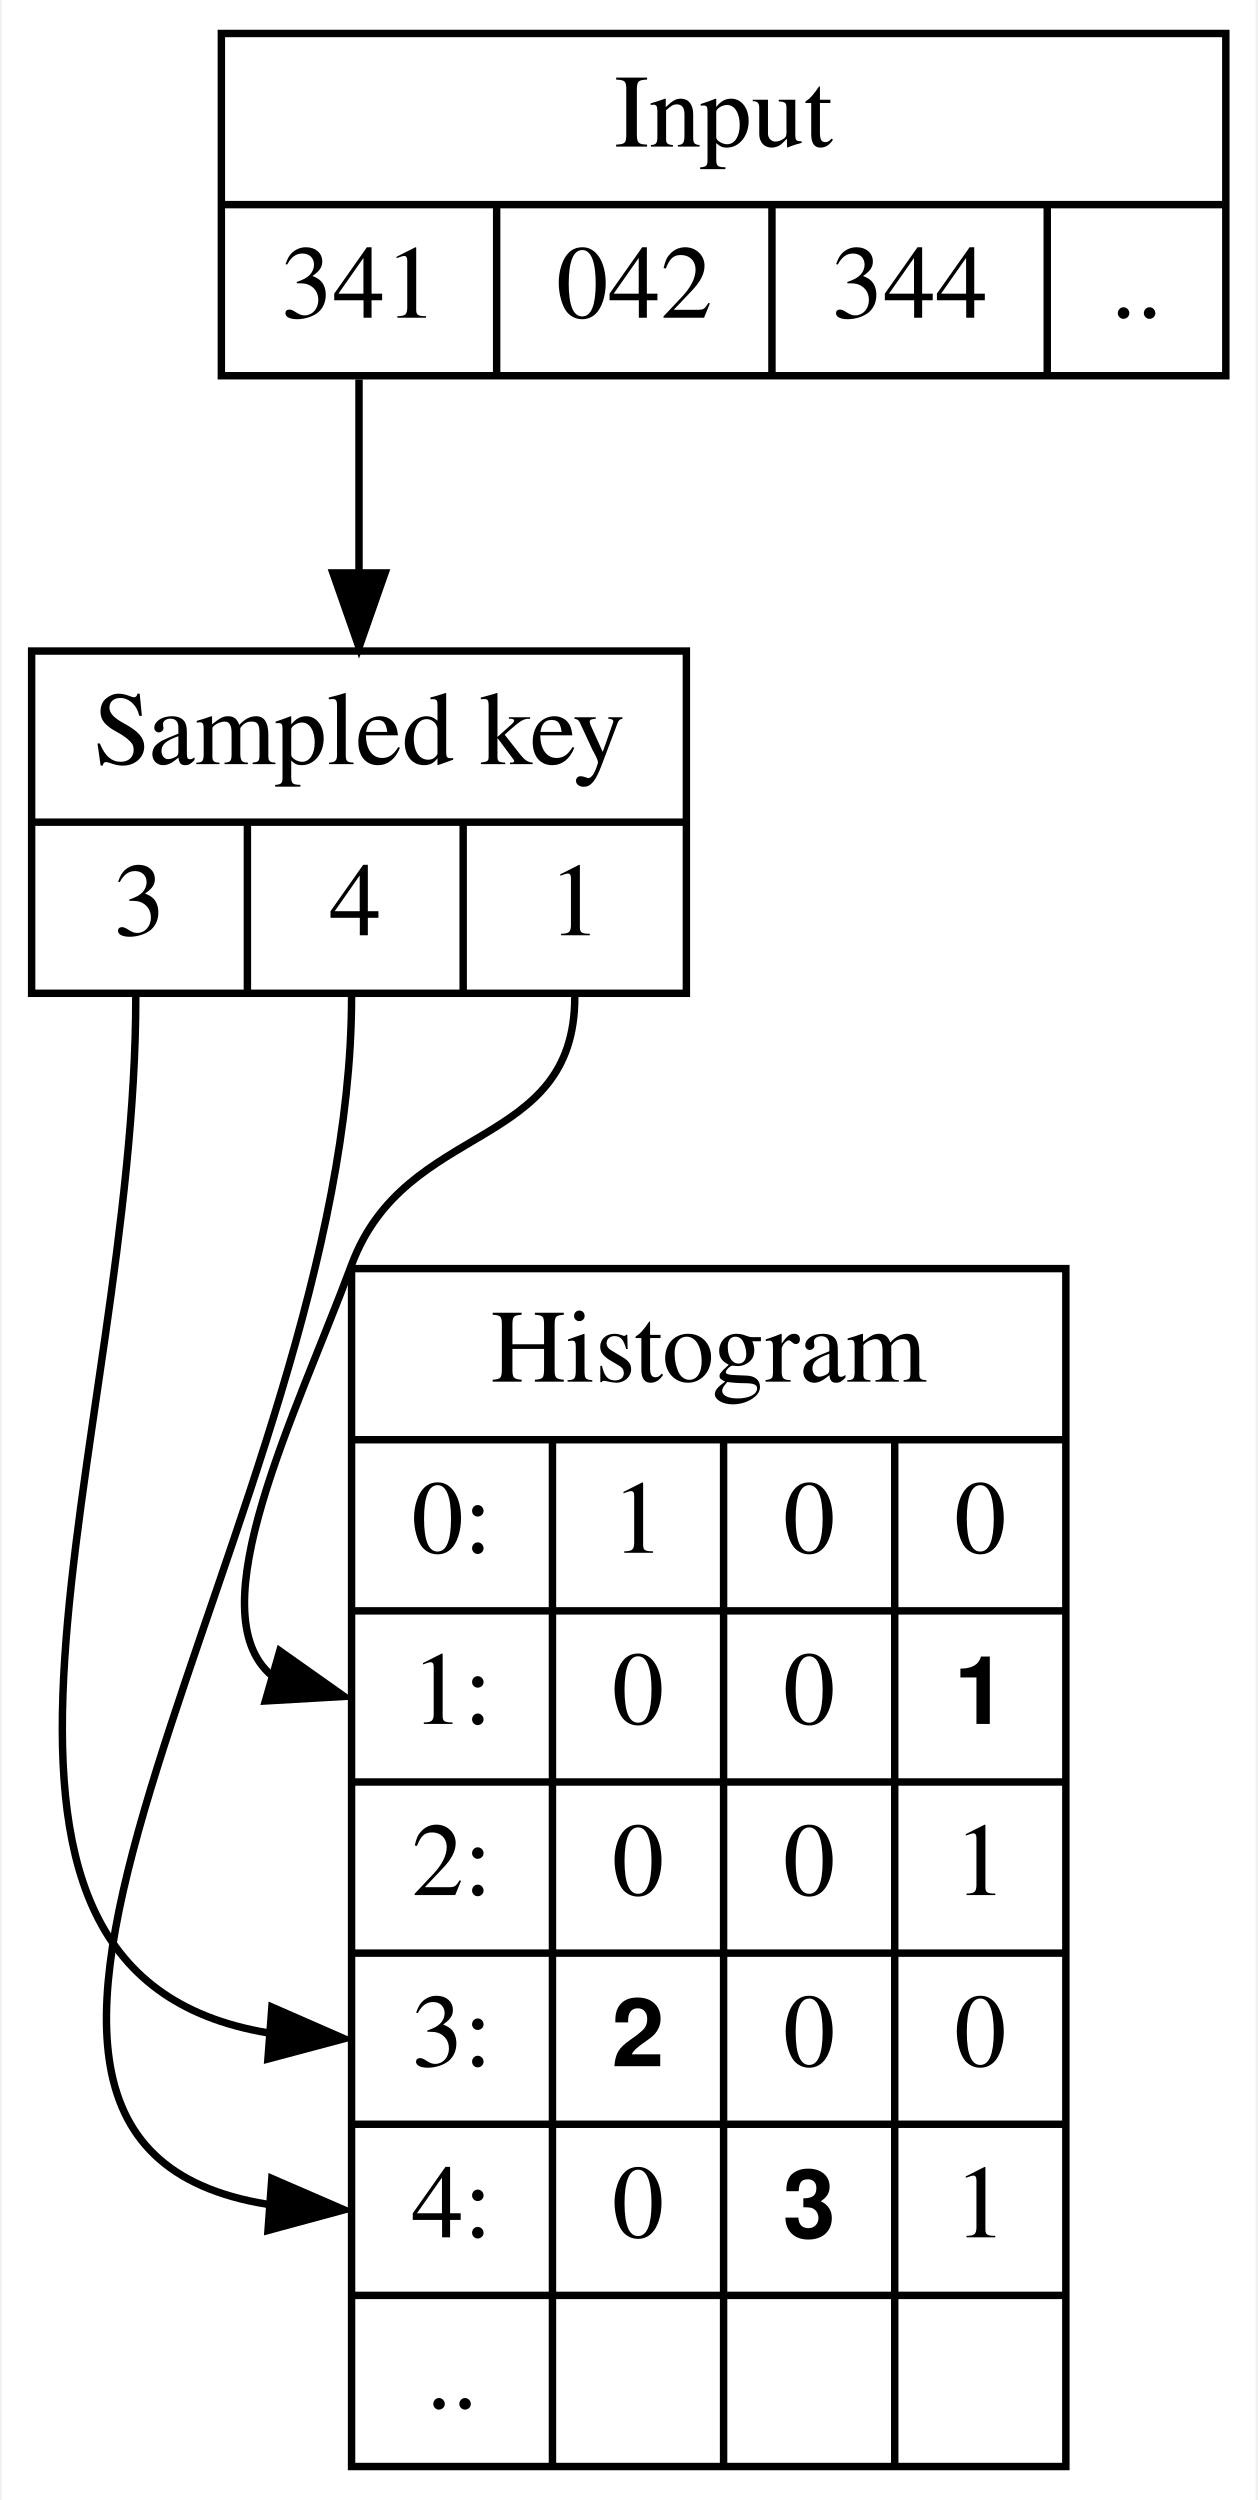
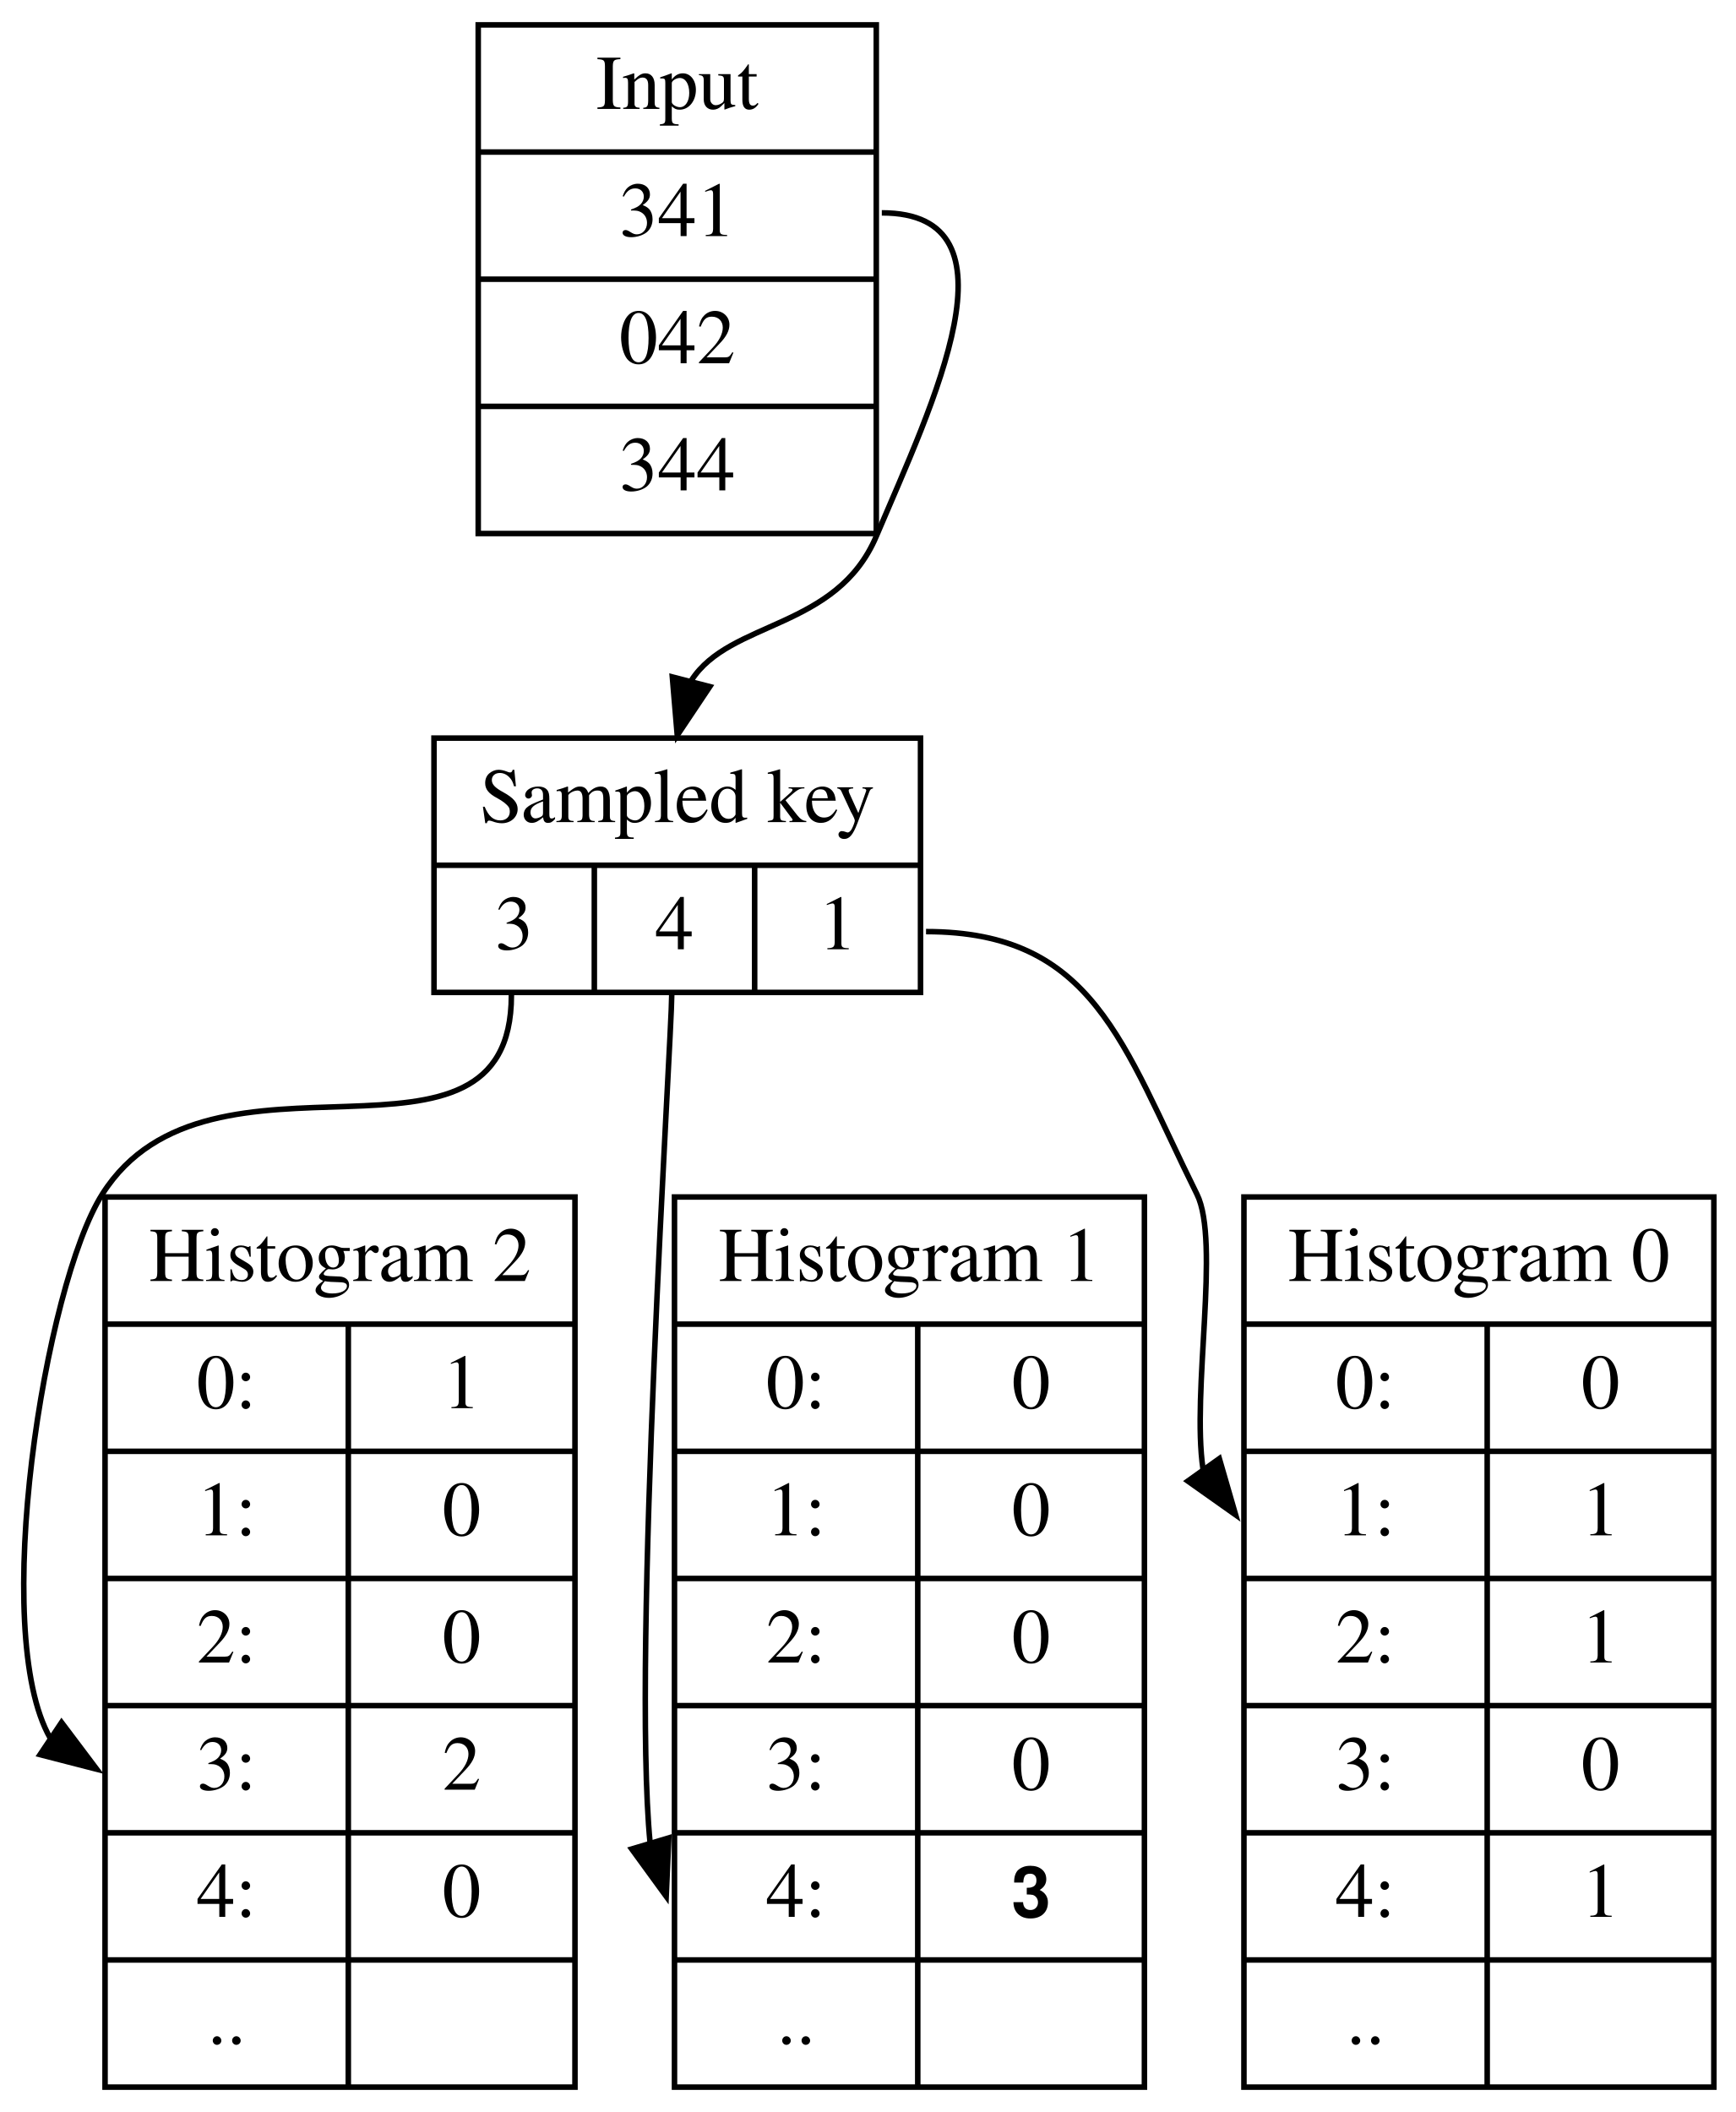
- <svg xmlns="http://www.w3.org/2000/svg" width="169pt" height="336pt" viewBox="0.00 0.00 168.50 336.00">
-   <g id="graph0" class="graph" transform="scale(1 1) rotate(0) translate(4 332)">
-     <polygon fill="white" stroke="transparent" points="-4,4 -4,-332 164.5,-332 164.5,4 -4,4" />
+ <svg xmlns="http://www.w3.org/2000/svg" width="314pt" height="382pt" viewBox="0.00 0.00 314.00 382.00">
+   <g id="graph0" class="graph" transform="scale(1 1) rotate(0) translate(4 378)">
+     <polygon fill="white" stroke="transparent" points="-4,4 -4,-378 310,-378 310,4 -4,4" />
    <g id="node1" class="node">
-       <polygon fill="none" stroke="black" points="25.5,-281.5 25.5,-327.5 160.5,-327.5 160.5,-281.5 25.5,-281.5" />
-       <text text-anchor="middle" x="93" y="-312.3" font-family="Times,serif" font-size="14.00">Input</text>
-       <polyline fill="none" stroke="black" points="25.5,-304.5 160.5,-304.5 " />
-       <text text-anchor="middle" x="44" y="-289.3" font-family="Times,serif" font-size="14.00">341</text>
-       <polyline fill="none" stroke="black" points="62.5,-281.5 62.5,-304.5 " />
-       <text text-anchor="middle" x="81" y="-289.3" font-family="Times,serif" font-size="14.00">042</text>
-       <polyline fill="none" stroke="black" points="99.5,-281.5 99.5,-304.5 " />
-       <text text-anchor="middle" x="118" y="-289.3" font-family="Times,serif" font-size="14.00">344</text>
-       <polyline fill="none" stroke="black" points="136.5,-281.5 136.5,-304.5 " />
-       <text text-anchor="middle" x="148.5" y="-289.3" font-family="Times,serif" font-size="14.00">..</text>
+       <polygon fill="none" stroke="black" points="82.5,-281.5 82.5,-373.5 154.5,-373.5 154.5,-281.5 82.5,-281.5" />
+       <text text-anchor="middle" x="118.5" y="-358.3" font-family="Times,serif" font-size="14.00">Input</text>
+       <polyline fill="none" stroke="black" points="82.5,-350.5 154.5,-350.5 " />
+       <text text-anchor="middle" x="118.5" y="-335.3" font-family="Times,serif" font-size="14.00">341</text>
+       <polyline fill="none" stroke="black" points="82.5,-327.5 154.5,-327.5 " />
+       <text text-anchor="middle" x="118.5" y="-312.3" font-family="Times,serif" font-size="14.00">042</text>
+       <polyline fill="none" stroke="black" points="82.5,-304.5 154.5,-304.5 " />
+       <text text-anchor="middle" x="118.5" y="-289.3" font-family="Times,serif" font-size="14.00">344</text>
    </g>
    <g id="node2" class="node">
-       <polygon fill="none" stroke="black" points="0,-198.5 0,-244.5 88,-244.5 88,-198.5 0,-198.5" />
-       <text text-anchor="middle" x="44" y="-229.3" font-family="Times,serif" font-size="14.00">Sampled key</text>
-       <polyline fill="none" stroke="black" points="0,-221.5 88,-221.5 " />
-       <text text-anchor="middle" x="14.5" y="-206.3" font-family="Times,serif" font-size="14.00">3</text>
-       <polyline fill="none" stroke="black" points="29,-198.5 29,-221.5 " />
-       <text text-anchor="middle" x="43.5" y="-206.3" font-family="Times,serif" font-size="14.00">4</text>
-       <polyline fill="none" stroke="black" points="58,-198.5 58,-221.5 " />
-       <text text-anchor="middle" x="73" y="-206.3" font-family="Times,serif" font-size="14.00">1</text>
+       <polygon fill="none" stroke="black" points="74.5,-198.5 74.5,-244.5 162.5,-244.5 162.5,-198.5 74.5,-198.5" />
+       <text text-anchor="middle" x="118.5" y="-229.3" font-family="Times,serif" font-size="14.00">Sampled key</text>
+       <polyline fill="none" stroke="black" points="74.5,-221.5 162.5,-221.5 " />
+       <text text-anchor="middle" x="89" y="-206.3" font-family="Times,serif" font-size="14.00">3</text>
+       <polyline fill="none" stroke="black" points="103.5,-198.5 103.5,-221.5 " />
+       <text text-anchor="middle" x="118" y="-206.3" font-family="Times,serif" font-size="14.00">4</text>
+       <polyline fill="none" stroke="black" points="132.5,-198.5 132.5,-221.5 " />
+       <text text-anchor="middle" x="147.5" y="-206.3" font-family="Times,serif" font-size="14.00">1</text>
    </g>
    <g id="edge1" class="edge">
-       <path fill="none" stroke="black" d="M44,-281C44,-269 44,-263.75 44,-255.12" />
-       <polygon fill="black" stroke="black" points="47.5,-255 44,-245 40.5,-255 47.5,-255" />
+       <path fill="none" stroke="black" d="M155.5,-339.5C181.5,-339.5 164.66,-304.94 154.5,-281 147.32,-264.08 128.04,-265.83 121.06,-254.94" />
+       <polygon fill="black" stroke="black" points="124.39,-253.81 118.5,-245 117.61,-255.56 124.39,-253.81" />
    </g>
    <g id="node3" class="node">
-       <polygon fill="none" stroke="black" points="43,-0.5 43,-161.5 139,-161.5 139,-0.5 43,-0.5" />
-       <text text-anchor="middle" x="91" y="-146.3" font-family="Times,serif" font-size="14.00">Histogram</text>
-       <polyline fill="none" stroke="black" points="43,-138.5 139,-138.5 " />
-       <text text-anchor="middle" x="56.5" y="-123.3" font-family="Times,serif" font-size="14.00">0:</text>
-       <polyline fill="none" stroke="black" points="70,-115.5 70,-138.5 " />
-       <text text-anchor="middle" x="81.5" y="-123.3" font-family="Times,serif" font-size="14.00">1</text>
-       <polyline fill="none" stroke="black" points="93,-115.5 93,-138.5 " />
-       <text text-anchor="middle" x="104.5" y="-123.3" font-family="Times,serif" font-size="14.00">0</text>
-       <polyline fill="none" stroke="black" points="116,-115.5 116,-138.5 " />
-       <text text-anchor="middle" x="127.5" y="-123.3" font-family="Times,serif" font-size="14.00">0</text>
-       <polyline fill="none" stroke="black" points="43,-115.5 139,-115.5 " />
-       <text text-anchor="middle" x="56.5" y="-100.3" font-family="Times,serif" font-size="14.00">1:</text>
-       <polyline fill="none" stroke="black" points="70,-92.5 70,-115.5 " />
-       <text text-anchor="middle" x="81.5" y="-100.3" font-family="Times,serif" font-size="14.00">0</text>
-       <polyline fill="none" stroke="black" points="93,-92.5 93,-115.5 " />
-       <text text-anchor="middle" x="104.5" y="-100.3" font-family="Times,serif" font-size="14.00">0</text>
-       <polyline fill="none" stroke="black" points="116,-92.5 116,-115.5 " />
-       <text text-anchor="middle" x="127.5" y="-100.3" font-family="Times,serif" font-size="14.00">𝟭</text>
-       <polyline fill="none" stroke="black" points="43,-92.5 139,-92.5 " />
-       <text text-anchor="middle" x="56.5" y="-77.3" font-family="Times,serif" font-size="14.00">2:</text>
-       <polyline fill="none" stroke="black" points="70,-69.5 70,-92.5 " />
-       <text text-anchor="middle" x="81.5" y="-77.3" font-family="Times,serif" font-size="14.00">0</text>
-       <polyline fill="none" stroke="black" points="93,-69.5 93,-92.5 " />
-       <text text-anchor="middle" x="104.5" y="-77.3" font-family="Times,serif" font-size="14.00">0</text>
-       <polyline fill="none" stroke="black" points="116,-69.5 116,-92.5 " />
-       <text text-anchor="middle" x="127.5" y="-77.3" font-family="Times,serif" font-size="14.00">1</text>
-       <polyline fill="none" stroke="black" points="43,-69.5 139,-69.5 " />
-       <text text-anchor="middle" x="56.5" y="-54.3" font-family="Times,serif" font-size="14.00">3:</text>
-       <polyline fill="none" stroke="black" points="70,-46.5 70,-69.5 " />
-       <text text-anchor="middle" x="81.5" y="-54.3" font-family="Times,serif" font-size="14.00">𝟮</text>
-       <polyline fill="none" stroke="black" points="93,-46.5 93,-69.5 " />
-       <text text-anchor="middle" x="104.5" y="-54.3" font-family="Times,serif" font-size="14.00">0</text>
-       <polyline fill="none" stroke="black" points="116,-46.5 116,-69.5 " />
-       <text text-anchor="middle" x="127.5" y="-54.3" font-family="Times,serif" font-size="14.00">0</text>
-       <polyline fill="none" stroke="black" points="43,-46.5 139,-46.5 " />
-       <text text-anchor="middle" x="56.5" y="-31.3" font-family="Times,serif" font-size="14.00">4:</text>
-       <polyline fill="none" stroke="black" points="70,-23.5 70,-46.5 " />
-       <text text-anchor="middle" x="81.5" y="-31.3" font-family="Times,serif" font-size="14.00">0</text>
-       <polyline fill="none" stroke="black" points="93,-23.5 93,-46.5 " />
-       <text text-anchor="middle" x="104.5" y="-31.3" font-family="Times,serif" font-size="14.00">𝟯</text>
-       <polyline fill="none" stroke="black" points="116,-23.5 116,-46.5 " />
-       <text text-anchor="middle" x="127.5" y="-31.3" font-family="Times,serif" font-size="14.00">1</text>
-       <polyline fill="none" stroke="black" points="43,-23.5 139,-23.5 " />
-       <text text-anchor="middle" x="56.5" y="-8.3" font-family="Times,serif" font-size="14.00">..</text>
-       <polyline fill="none" stroke="black" points="70,-0.5 70,-23.5 " />
-       <text text-anchor="middle" x="81.5" y="-8.3" font-family="Times,serif" font-size="14.00"> </text>
-       <polyline fill="none" stroke="black" points="93,-0.5 93,-23.5 " />
-       <text text-anchor="middle" x="104.5" y="-8.3" font-family="Times,serif" font-size="14.00"> </text>
-       <polyline fill="none" stroke="black" points="116,-0.5 116,-23.5 " />
-       <text text-anchor="middle" x="127.5" y="-8.3" font-family="Times,serif" font-size="14.00"> </text>
+       <polygon fill="none" stroke="black" points="221,-0.5 221,-161.5 306,-161.5 306,-0.5 221,-0.5" />
+       <text text-anchor="middle" x="263.5" y="-146.3" font-family="Times,serif" font-size="14.00">Histogram 0</text>
+       <polyline fill="none" stroke="black" points="221,-138.5 306,-138.5 " />
+       <text text-anchor="middle" x="243" y="-123.3" font-family="Times,serif" font-size="14.00">0:</text>
+       <polyline fill="none" stroke="black" points="265,-115.5 265,-138.5 " />
+       <text text-anchor="middle" x="285.5" y="-123.3" font-family="Times,serif" font-size="14.00">0</text>
+       <polyline fill="none" stroke="black" points="221,-115.5 306,-115.5 " />
+       <text text-anchor="middle" x="243" y="-100.3" font-family="Times,serif" font-size="14.00">1:</text>
+       <polyline fill="none" stroke="black" points="265,-92.5 265,-115.5 " />
+       <text text-anchor="middle" x="285.5" y="-100.3" font-family="Times,serif" font-size="14.00">1</text>
+       <polyline fill="none" stroke="black" points="221,-92.5 306,-92.5 " />
+       <text text-anchor="middle" x="243" y="-77.3" font-family="Times,serif" font-size="14.00">2:</text>
+       <polyline fill="none" stroke="black" points="265,-69.5 265,-92.5 " />
+       <text text-anchor="middle" x="285.5" y="-77.3" font-family="Times,serif" font-size="14.00">1</text>
+       <polyline fill="none" stroke="black" points="221,-69.5 306,-69.5 " />
+       <text text-anchor="middle" x="243" y="-54.3" font-family="Times,serif" font-size="14.00">3:</text>
+       <polyline fill="none" stroke="black" points="265,-46.5 265,-69.5 " />
+       <text text-anchor="middle" x="285.5" y="-54.3" font-family="Times,serif" font-size="14.00">0</text>
+       <polyline fill="none" stroke="black" points="221,-46.5 306,-46.5 " />
+       <text text-anchor="middle" x="243" y="-31.3" font-family="Times,serif" font-size="14.00">4:</text>
+       <polyline fill="none" stroke="black" points="265,-23.5 265,-46.5 " />
+       <text text-anchor="middle" x="285.5" y="-31.3" font-family="Times,serif" font-size="14.00">1</text>
+       <polyline fill="none" stroke="black" points="221,-23.5 306,-23.5 " />
+       <text text-anchor="middle" x="243" y="-8.3" font-family="Times,serif" font-size="14.00">..</text>
+       <polyline fill="none" stroke="black" points="265,-0.5 265,-23.5 " />
+       <text text-anchor="middle" x="285.5" y="-8.3" font-family="Times,serif" font-size="14.00"> </text>
+     </g>
+     <g id="edge4" class="edge">
+       <path fill="none" stroke="black" d="M163.5,-209.5C193.83,-209.5 199.02,-189.17 212.5,-162 216.74,-153.46 211.52,-126.18 213.6,-112.3" />
+       <polygon fill="black" stroke="black" points="216.55,-114.18 219.5,-104 210.85,-110.12 216.55,-114.18" />
+     </g>
+     <g id="node4" class="node">
+       <polygon fill="none" stroke="black" points="118,-0.5 118,-161.5 203,-161.5 203,-0.5 118,-0.5" />
+       <text text-anchor="middle" x="160.5" y="-146.3" font-family="Times,serif" font-size="14.00">Histogram 1</text>
+       <polyline fill="none" stroke="black" points="118,-138.5 203,-138.5 " />
+       <text text-anchor="middle" x="140" y="-123.3" font-family="Times,serif" font-size="14.00">0:</text>
+       <polyline fill="none" stroke="black" points="162,-115.5 162,-138.5 " />
+       <text text-anchor="middle" x="182.5" y="-123.3" font-family="Times,serif" font-size="14.00">0</text>
+       <polyline fill="none" stroke="black" points="118,-115.5 203,-115.5 " />
+       <text text-anchor="middle" x="140" y="-100.3" font-family="Times,serif" font-size="14.00">1:</text>
+       <polyline fill="none" stroke="black" points="162,-92.5 162,-115.5 " />
+       <text text-anchor="middle" x="182.5" y="-100.3" font-family="Times,serif" font-size="14.00">0</text>
+       <polyline fill="none" stroke="black" points="118,-92.5 203,-92.5 " />
+       <text text-anchor="middle" x="140" y="-77.3" font-family="Times,serif" font-size="14.00">2:</text>
+       <polyline fill="none" stroke="black" points="162,-69.5 162,-92.5 " />
+       <text text-anchor="middle" x="182.5" y="-77.3" font-family="Times,serif" font-size="14.00">0</text>
+       <polyline fill="none" stroke="black" points="118,-69.5 203,-69.5 " />
+       <text text-anchor="middle" x="140" y="-54.3" font-family="Times,serif" font-size="14.00">3:</text>
+       <polyline fill="none" stroke="black" points="162,-46.5 162,-69.5 " />
+       <text text-anchor="middle" x="182.5" y="-54.3" font-family="Times,serif" font-size="14.00">0</text>
+       <polyline fill="none" stroke="black" points="118,-46.5 203,-46.5 " />
+       <text text-anchor="middle" x="140" y="-31.3" font-family="Times,serif" font-size="14.00">4:</text>
+       <polyline fill="none" stroke="black" points="162,-23.5 162,-46.5 " />
+       <text text-anchor="middle" x="182.5" y="-31.3" font-family="Times,serif" font-size="14.00">𝟯</text>
+       <polyline fill="none" stroke="black" points="118,-23.5 203,-23.5 " />
+       <text text-anchor="middle" x="140" y="-8.3" font-family="Times,serif" font-size="14.00">..</text>
+       <polyline fill="none" stroke="black" points="162,-0.5 162,-23.5 " />
+       <text text-anchor="middle" x="182.5" y="-8.3" font-family="Times,serif" font-size="14.00"> </text>
+     </g>
+     <g id="edge3" class="edge">
+       <path fill="none" stroke="black" d="M117.5,-198C117.5,-190.32 110.27,-78.54 113.59,-44.66" />
+       <polygon fill="black" stroke="black" points="116.97,-45.58 116.5,-35 110.26,-43.57 116.97,-45.58" />
+     </g>
+     <g id="node5" class="node">
+       <polygon fill="none" stroke="black" points="15,-0.5 15,-161.5 100,-161.5 100,-0.5 15,-0.5" />
+       <text text-anchor="middle" x="57.5" y="-146.3" font-family="Times,serif" font-size="14.00">Histogram 2</text>
+       <polyline fill="none" stroke="black" points="15,-138.5 100,-138.5 " />
+       <text text-anchor="middle" x="37" y="-123.3" font-family="Times,serif" font-size="14.00">0:</text>
+       <polyline fill="none" stroke="black" points="59,-115.5 59,-138.5 " />
+       <text text-anchor="middle" x="79.5" y="-123.3" font-family="Times,serif" font-size="14.00">1</text>
+       <polyline fill="none" stroke="black" points="15,-115.5 100,-115.5 " />
+       <text text-anchor="middle" x="37" y="-100.3" font-family="Times,serif" font-size="14.00">1:</text>
+       <polyline fill="none" stroke="black" points="59,-92.5 59,-115.5 " />
+       <text text-anchor="middle" x="79.5" y="-100.3" font-family="Times,serif" font-size="14.00">0</text>
+       <polyline fill="none" stroke="black" points="15,-92.5 100,-92.5 " />
+       <text text-anchor="middle" x="37" y="-77.3" font-family="Times,serif" font-size="14.00">2:</text>
+       <polyline fill="none" stroke="black" points="59,-69.5 59,-92.5 " />
+       <text text-anchor="middle" x="79.5" y="-77.3" font-family="Times,serif" font-size="14.00">0</text>
+       <polyline fill="none" stroke="black" points="15,-69.5 100,-69.5 " />
+       <text text-anchor="middle" x="37" y="-54.3" font-family="Times,serif" font-size="14.00">3:</text>
+       <polyline fill="none" stroke="black" points="59,-46.5 59,-69.5 " />
+       <text text-anchor="middle" x="79.5" y="-54.3" font-family="Times,serif" font-size="14.00">2</text>
+       <polyline fill="none" stroke="black" points="15,-46.5 100,-46.5 " />
+       <text text-anchor="middle" x="37" y="-31.3" font-family="Times,serif" font-size="14.00">4:</text>
+       <polyline fill="none" stroke="black" points="59,-23.5 59,-46.5 " />
+       <text text-anchor="middle" x="79.5" y="-31.3" font-family="Times,serif" font-size="14.00">0</text>
+       <polyline fill="none" stroke="black" points="15,-23.5 100,-23.5 " />
+       <text text-anchor="middle" x="37" y="-8.3" font-family="Times,serif" font-size="14.00">..</text>
+       <polyline fill="none" stroke="black" points="59,-0.5 59,-23.5 " />
+       <text text-anchor="middle" x="79.5" y="-8.3" font-family="Times,serif" font-size="14.00"> </text>
    </g>
    <g id="edge2" class="edge">
-       <path fill="none" stroke="black" d="M14,-198C14,-138.26 -17.42,-66.93 31.84,-58.77" />
-       <polygon fill="black" stroke="black" points="32.29,-62.25 42,-58 31.76,-55.27 32.29,-62.25" />
-     </g>
-     <g id="edge3" class="edge">
-       <path fill="none" stroke="black" d="M43,-198C43,-129.37 -22.9,-44.5 31.72,-35.74" />
-       <polygon fill="black" stroke="black" points="32.28,-39.21 42,-35 31.77,-32.23 32.28,-39.21" />
-     </g>
-     <g id="edge4" class="edge">
-       <path fill="none" stroke="black" d="M73,-198C73,-177.17 50.26,-181.52 43,-162 35.56,-141.99 22.08,-115.35 32.3,-106.78" />
-       <polygon fill="black" stroke="black" points="33.35,-110.12 42,-104 31.42,-103.39 33.35,-110.12" />
+       <path fill="none" stroke="black" d="M88.5,-198C88.5,-161.43 34.05,-192.91 14.5,-162 4.08,-145.52 -5.92,-82.81 5.09,-63.62" />
+       <polygon fill="black" stroke="black" points="7.13,-66.46 13.5,-58 3.24,-60.64 7.13,-66.46" />
    </g>
  </g>
</svg>
